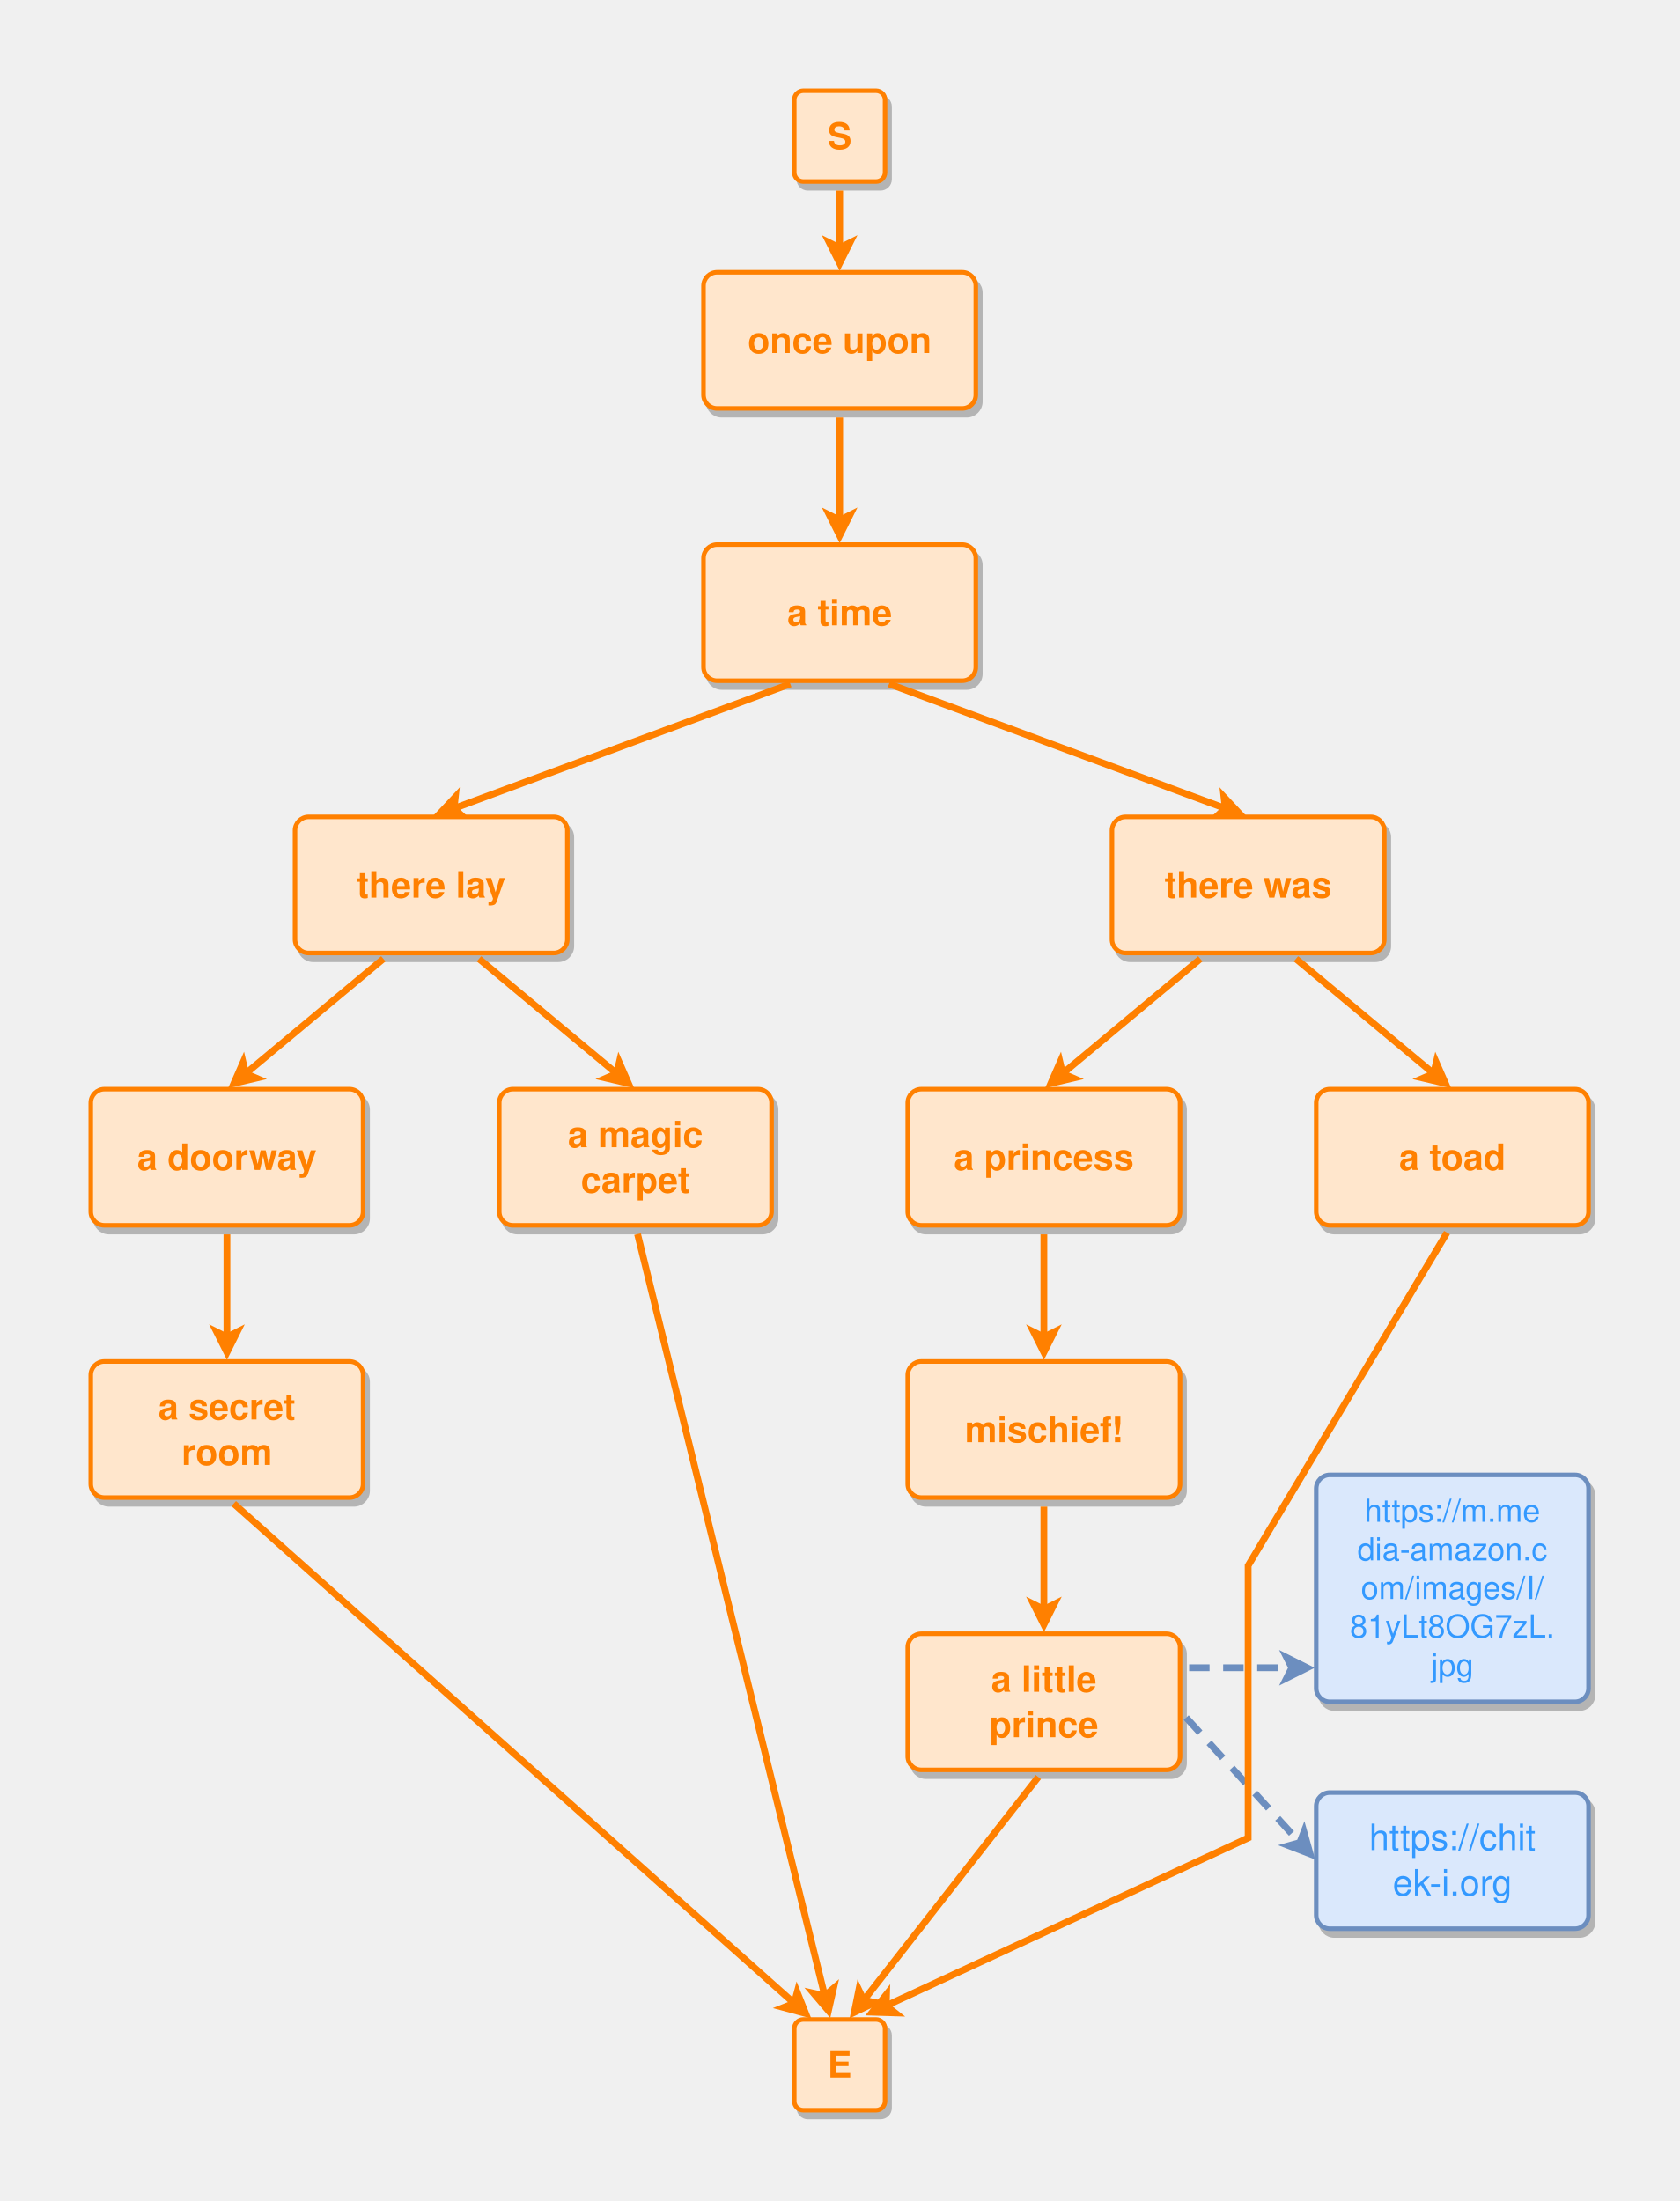
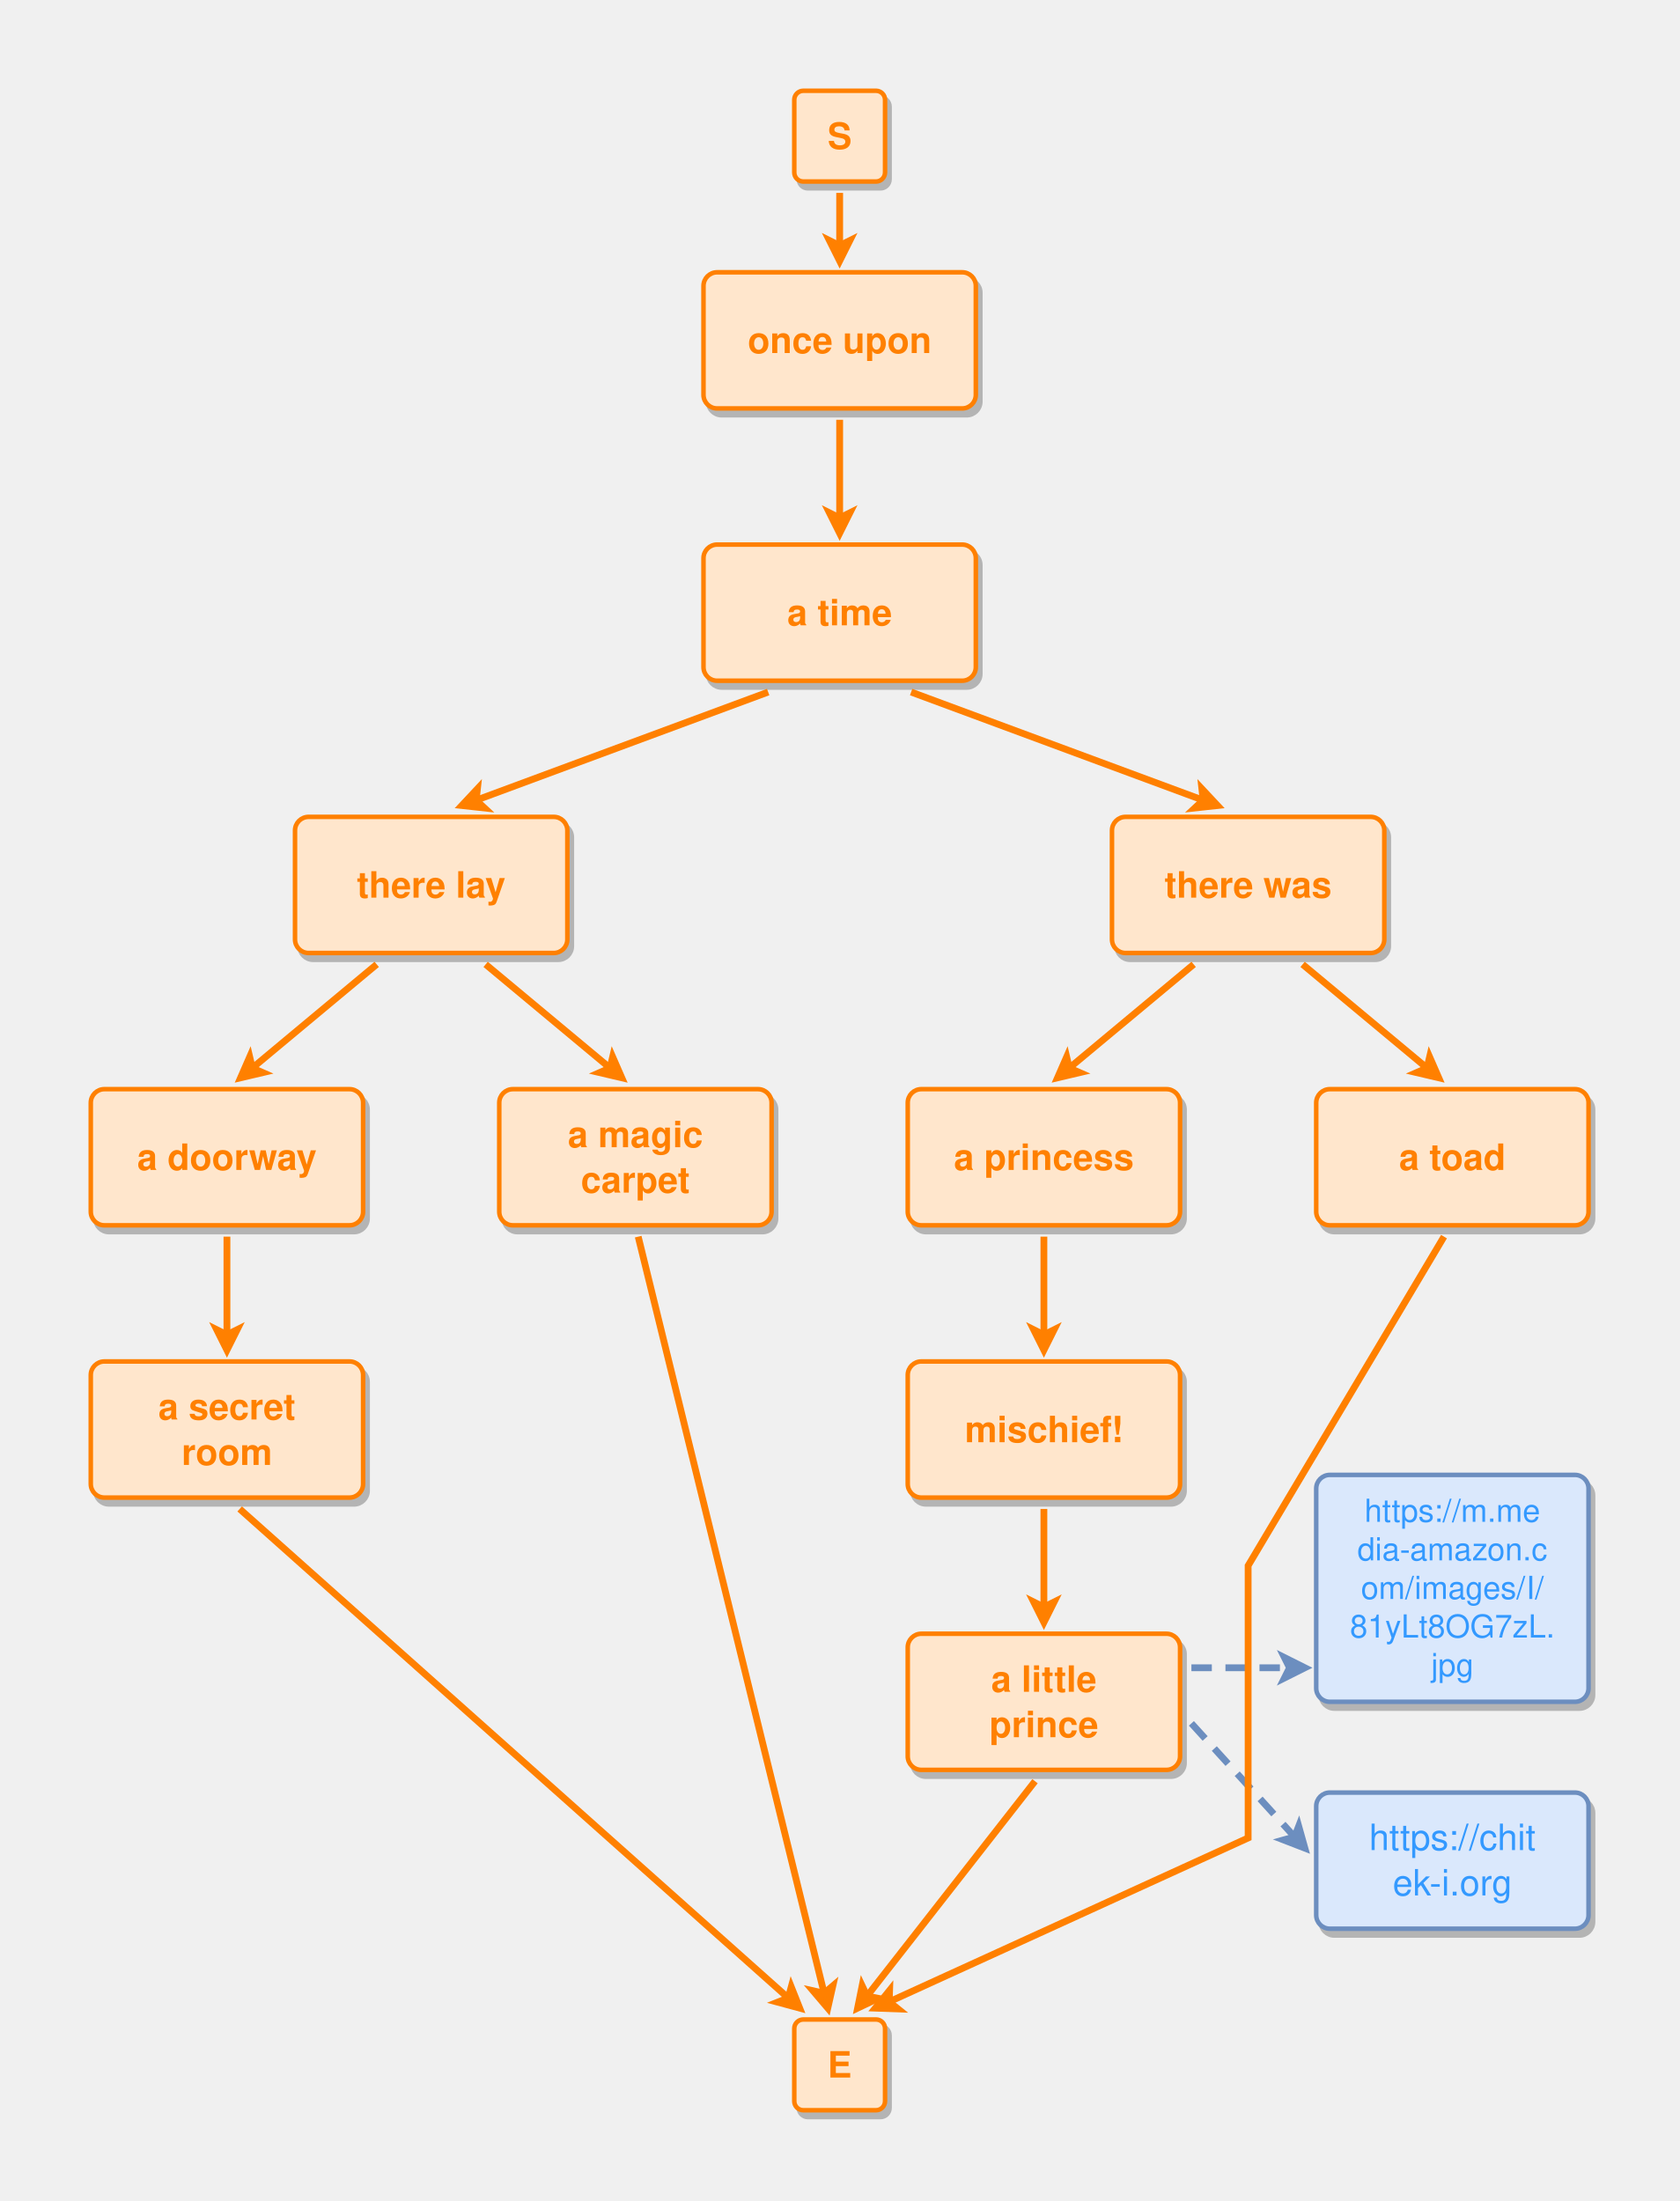
<svg xmlns="http://www.w3.org/2000/svg" width="740" height="970" viewBox="0 0 740 970">
  <defs>
  </defs>
  <g id="container-shells">
  </g>
  <g id="node-shadows">
    <rect x="40" y="480" width="120" height="60" rx="6" ry="6" fill="#000000" stroke="#000000" stroke-width="2" opacity="0.25" transform="translate(2,3)" />
    <rect x="400" y="600" width="120" height="60" rx="6" ry="6" fill="#000000" stroke="#000000" stroke-width="2" opacity="0.25" transform="translate(2,3)" />
    <rect x="310" y="120" width="120" height="60" rx="6" ry="6" fill="#000000" stroke="#000000" stroke-width="2" opacity="0.25" transform="translate(2,3)" />
    <rect x="130" y="360" width="120" height="60" rx="6" ry="6" fill="#000000" stroke="#000000" stroke-width="2" opacity="0.25" transform="translate(2,3)" />
    <rect x="490" y="360" width="120" height="60" rx="6" ry="6" fill="#000000" stroke="#000000" stroke-width="2" opacity="0.25" transform="translate(2,3)" />
    <rect x="350" y="40" width="40" height="40" rx="4" ry="4" fill="#000000" stroke="#000000" stroke-width="2" opacity="0.25" transform="translate(2,3)" />
    <rect x="350" y="890" width="40" height="40" rx="4" ry="4" fill="#000000" stroke="#000000" stroke-width="2" opacity="0.25" transform="translate(2,3)" />
    <rect x="400" y="720" width="120" height="60" rx="6" ry="6" fill="#000000" stroke="#000000" stroke-width="2" opacity="0.25" transform="translate(2,3)" />
    <rect x="220" y="480" width="120" height="60" rx="6" ry="6" fill="#000000" stroke="#000000" stroke-width="2" opacity="0.25" transform="translate(2,3)" />
    <rect x="400" y="480" width="120" height="60" rx="6" ry="6" fill="#000000" stroke="#000000" stroke-width="2" opacity="0.25" transform="translate(2,3)" />
    <rect x="40" y="600" width="120" height="60" rx="6" ry="6" fill="#000000" stroke="#000000" stroke-width="2" opacity="0.25" transform="translate(2,3)" />
    <rect x="310" y="240" width="120" height="60" rx="6" ry="6" fill="#000000" stroke="#000000" stroke-width="2" opacity="0.25" transform="translate(2,3)" />
    <rect x="580" y="480" width="120" height="60" rx="6" ry="6" fill="#000000" stroke="#000000" stroke-width="2" opacity="0.25" transform="translate(2,3)" />
    <rect x="580" y="790" width="120" height="60" rx="6" ry="6" fill="#000000" stroke="#000000" stroke-width="2" opacity="0.25" transform="translate(2,3)" />
    <rect x="580" y="650" width="120" height="100" rx="6" ry="6" fill="#000000" stroke="#000000" stroke-width="2" opacity="0.25" transform="translate(2,3)" />
  </g>
  <g id="edges">
    <g class="edge" data-edge-idx="0" data-edge-base="leadsto" data-edge-from="1" data-edge-to="5">
-       <line x1="100.00" y1="544.00" x2="100.00" y2="589.25" stroke="#ff8000" stroke-width="3" />
-       <path d="M 100.00 596.00 L 95.50 587.00 L 100.00 589.25 L 104.50 587.00 Z" fill="#ff8000" stroke="#ff8000" stroke-width="3" stroke-miterlimit="10" />
+       <line x1="100.00" y1="545.00" x2="100.00" y2="588.25" stroke="#ff8000" stroke-width="3" />
+       <path d="M 100.00 595.00 L 95.50 586.00 L 100.00 588.25 L 104.50 586.00 Z" fill="#ff8000" stroke="#ff8000" stroke-width="3" stroke-miterlimit="10" />
      <text x="100" y="566" text-anchor="middle" dominant-baseline="middle" font-family="Helvetica,Inter,Segoe UI,Arial" font-size="11" paint-order="stroke" stroke="#ffffff" stroke-width="3" stroke-linejoin="round" fill="#ff8000">
      </text>
    </g>
    <g class="edge" data-edge-idx="1" data-edge-base="leadsto" data-edge-from="10" data-edge-to="2">
-       <line x1="460.00" y1="664.00" x2="460.00" y2="709.25" stroke="#ff8000" stroke-width="3" />
-       <path d="M 460.00 716.00 L 455.50 707.00 L 460.00 709.25 L 464.50 707.00 Z" fill="#ff8000" stroke="#ff8000" stroke-width="3" stroke-miterlimit="10" />
+       <line x1="460.00" y1="665.00" x2="460.00" y2="708.25" stroke="#ff8000" stroke-width="3" />
+       <path d="M 460.00 715.00 L 455.50 706.00 L 460.00 708.25 L 464.50 706.00 Z" fill="#ff8000" stroke="#ff8000" stroke-width="3" stroke-miterlimit="10" />
      <text x="460" y="686" text-anchor="middle" dominant-baseline="middle" font-family="Helvetica,Inter,Segoe UI,Arial" font-size="11" paint-order="stroke" stroke="#ffffff" stroke-width="3" stroke-linejoin="round" fill="#ff8000">
      </text>
    </g>
    <g class="edge" data-edge-idx="2" data-edge-base="leadsto" data-edge-from="11" data-edge-to="6">
-       <line x1="370.00" y1="184.00" x2="370.00" y2="229.25" stroke="#ff8000" stroke-width="3" />
-       <path d="M 370.00 236.00 L 365.50 227.00 L 370.00 229.25 L 374.50 227.00 Z" fill="#ff8000" stroke="#ff8000" stroke-width="3" stroke-miterlimit="10" />
+       <line x1="370.00" y1="185.00" x2="370.00" y2="228.25" stroke="#ff8000" stroke-width="3" />
+       <path d="M 370.00 235.00 L 365.50 226.00 L 370.00 228.25 L 374.50 226.00 Z" fill="#ff8000" stroke="#ff8000" stroke-width="3" stroke-miterlimit="10" />
      <text x="370" y="206" text-anchor="middle" dominant-baseline="middle" font-family="Helvetica,Inter,Segoe UI,Arial" font-size="11" paint-order="stroke" stroke="#ffffff" stroke-width="3" stroke-linejoin="round" fill="#ff8000">
      </text>
    </g>
    <g class="edge" data-edge-idx="3" data-edge-base="leadsto" data-edge-from="12" data-edge-to="1">
-       <line x1="168.93" y1="422.56" x2="108.26" y2="473.12" stroke="#ff8000" stroke-width="3" />
-       <path d="M 103.07 477.44 L 107.11 468.22 L 108.26 473.12 L 112.87 475.13 Z" fill="#ff8000" stroke="#ff8000" stroke-width="3" stroke-miterlimit="10" />
+       <line x1="166.00" y1="425.00" x2="111.19" y2="470.68" stroke="#ff8000" stroke-width="3" />
+       <path d="M 106.00 475.00 L 110.03 465.78 L 111.19 470.68 L 115.79 472.70 Z" fill="#ff8000" stroke="#ff8000" stroke-width="3" stroke-miterlimit="10" />
      <text x="138" y="447" text-anchor="middle" dominant-baseline="middle" font-family="Helvetica,Inter,Segoe UI,Arial" font-size="11" paint-order="stroke" stroke="#ffffff" stroke-width="3" stroke-linejoin="round" fill="#ff8000">
      </text>
    </g>
    <g class="edge" data-edge-idx="4" data-edge-base="leadsto" data-edge-from="12" data-edge-to="3">
-       <line x1="211.07" y1="422.56" x2="271.74" y2="473.12" stroke="#ff8000" stroke-width="3" />
-       <path d="M 276.93 477.44 L 267.13 475.13 L 271.74 473.12 L 272.89 468.22 Z" fill="#ff8000" stroke="#ff8000" stroke-width="3" stroke-miterlimit="10" />
+       <line x1="214.00" y1="425.00" x2="268.81" y2="470.68" stroke="#ff8000" stroke-width="3" />
+       <path d="M 274.00 475.00 L 264.21 472.70 L 268.81 470.68 L 269.97 465.78 Z" fill="#ff8000" stroke="#ff8000" stroke-width="3" stroke-miterlimit="10" />
      <text x="241" y="447" text-anchor="middle" dominant-baseline="middle" font-family="Helvetica,Inter,Segoe UI,Arial" font-size="11" paint-order="stroke" stroke="#ffffff" stroke-width="3" stroke-linejoin="round" fill="#ff8000">
      </text>
    </g>
    <g class="edge" data-edge-idx="5" data-edge-base="leadsto" data-edge-from="13" data-edge-to="4">
-       <line x1="528.93" y1="422.56" x2="468.26" y2="473.12" stroke="#ff8000" stroke-width="3" />
-       <path d="M 463.07 477.44 L 467.11 468.22 L 468.26 473.12 L 472.87 475.13 Z" fill="#ff8000" stroke="#ff8000" stroke-width="3" stroke-miterlimit="10" />
+       <line x1="526.00" y1="425.00" x2="471.19" y2="470.68" stroke="#ff8000" stroke-width="3" />
+       <path d="M 466.00 475.00 L 470.03 465.78 L 471.19 470.68 L 475.79 472.70 Z" fill="#ff8000" stroke="#ff8000" stroke-width="3" stroke-miterlimit="10" />
      <text x="498" y="447" text-anchor="middle" dominant-baseline="middle" font-family="Helvetica,Inter,Segoe UI,Arial" font-size="11" paint-order="stroke" stroke="#ffffff" stroke-width="3" stroke-linejoin="round" fill="#ff8000">
      </text>
    </g>
    <g class="edge" data-edge-idx="6" data-edge-base="leadsto" data-edge-from="13" data-edge-to="7">
-       <line x1="571.07" y1="422.56" x2="631.74" y2="473.12" stroke="#ff8000" stroke-width="3" />
-       <path d="M 636.93 477.44 L 627.13 475.13 L 631.74 473.12 L 632.89 468.22 Z" fill="#ff8000" stroke="#ff8000" stroke-width="3" stroke-miterlimit="10" />
+       <line x1="574.00" y1="425.00" x2="628.81" y2="470.68" stroke="#ff8000" stroke-width="3" />
+       <path d="M 634.00 475.00 L 624.21 472.70 L 628.81 470.68 L 629.97 465.78 Z" fill="#ff8000" stroke="#ff8000" stroke-width="3" stroke-miterlimit="10" />
      <text x="601" y="447" text-anchor="middle" dominant-baseline="middle" font-family="Helvetica,Inter,Segoe UI,Arial" font-size="11" paint-order="stroke" stroke="#ffffff" stroke-width="3" stroke-linejoin="round" fill="#ff8000">
      </text>
    </g>
    <g class="edge" data-edge-idx="7" data-edge-base="leadsto" data-edge-from="14" data-edge-to="11">
-       <line x1="370.00" y1="84.00" x2="370.00" y2="109.25" stroke="#ff8000" stroke-width="3" />
-       <path d="M 370.00 116.00 L 365.50 107.00 L 370.00 109.25 L 374.50 107.00 Z" fill="#ff8000" stroke="#ff8000" stroke-width="3" stroke-miterlimit="10" />
+       <line x1="370.00" y1="85.00" x2="370.00" y2="108.25" stroke="#ff8000" stroke-width="3" />
+       <path d="M 370.00 115.00 L 365.50 106.00 L 370.00 108.25 L 374.50 106.00 Z" fill="#ff8000" stroke="#ff8000" stroke-width="3" stroke-miterlimit="10" />
    </g>
    <g class="edge" data-edge-idx="8" data-edge-base="leadsto" data-edge-from="2" data-edge-to="15">
-       <line x1="457.54" y1="783.15" x2="380.62" y2="881.53" stroke="#ff8000" stroke-width="3" />
-       <path d="M 376.46 886.85 L 378.46 876.99 L 380.62 881.53 L 385.55 882.53 Z" fill="#ff8000" stroke="#ff8000" stroke-width="3" stroke-miterlimit="10" />
+       <line x1="456.09" y1="785.00" x2="382.07" y2="879.68" stroke="#ff8000" stroke-width="3" />
+       <path d="M 377.91 885.00 L 379.91 875.14 L 382.07 879.68 L 387.00 880.68 Z" fill="#ff8000" stroke="#ff8000" stroke-width="3" stroke-miterlimit="10" />
    </g>
    <g class="edge" data-edge-idx="9" data-edge-base="expresses" data-edge-from="2" data-edge-to="8">
-       <line x1="522.69" y1="756.96" x2="572.77" y2="812.05" stroke="#6c8ebf" stroke-width="3" stroke-dasharray="9 6" />
-       <path d="M 577.31 817.04 L 567.93 813.41 L 572.77 812.05 L 574.58 807.35 Z" fill="#6c8ebf" stroke="#6c8ebf" stroke-width="3" stroke-miterlimit="10" />
+       <line x1="525.00" y1="759.50" x2="570.46" y2="809.51" stroke="#6c8ebf" stroke-width="3" stroke-dasharray="9 6" />
+       <path d="M 575.00 814.50 L 565.62 810.87 L 570.46 809.51 L 572.28 804.81 Z" fill="#6c8ebf" stroke="#6c8ebf" stroke-width="3" stroke-miterlimit="10" />
      <text x="547" y="784" text-anchor="middle" dominant-baseline="middle" font-family="Helvetica,Inter,Segoe UI,Arial" font-size="11" paint-order="stroke" stroke="#ffffff" stroke-width="3" stroke-linejoin="round" fill="#6c8ebf">
      </text>
    </g>
    <g class="edge" data-edge-idx="10" data-edge-base="expresses" data-edge-from="2" data-edge-to="9">
-       <line x1="524.00" y1="735.00" x2="569.25" y2="735.00" stroke="#6c8ebf" stroke-width="3" stroke-dasharray="9 6" />
-       <path d="M 576.00 735.00 L 567.00 739.50 L 569.25 735.00 L 567.00 730.50 Z" fill="#6c8ebf" stroke="#6c8ebf" stroke-width="3" stroke-miterlimit="10" />
+       <line x1="525.00" y1="735.00" x2="568.25" y2="735.00" stroke="#6c8ebf" stroke-width="3" stroke-dasharray="9 6" />
+       <path d="M 575.00 735.00 L 566.00 739.50 L 568.25 735.00 L 566.00 730.50 Z" fill="#6c8ebf" stroke="#6c8ebf" stroke-width="3" stroke-miterlimit="10" />
      <text x="546" y="735" text-anchor="middle" dominant-baseline="middle" font-family="Helvetica,Inter,Segoe UI,Arial" font-size="11" paint-order="stroke" stroke="#ffffff" stroke-width="3" stroke-linejoin="round" fill="#6c8ebf">
      </text>
    </g>
    <g class="edge" data-edge-idx="11" data-edge-base="leadsto" data-edge-from="3" data-edge-to="15">
-       <line x1="280.95" y1="543.88" x2="363.43" y2="879.56" stroke="#ff8000" stroke-width="3" />
-       <path d="M 365.05 886.12 L 358.53 878.45 L 363.43 879.56 L 367.27 876.30 Z" fill="#ff8000" stroke="#ff8000" stroke-width="3" stroke-miterlimit="10" />
+       <line x1="281.23" y1="545.00" x2="363.16" y2="878.44" stroke="#ff8000" stroke-width="3" />
+       <path d="M 364.77 885.00 L 358.25 877.33 L 363.16 878.44 L 366.99 875.19 Z" fill="#ff8000" stroke="#ff8000" stroke-width="3" stroke-miterlimit="10" />
    </g>
    <g class="edge" data-edge-idx="12" data-edge-base="leadsto" data-edge-from="4" data-edge-to="10">
-       <line x1="460.00" y1="544.00" x2="460.00" y2="589.25" stroke="#ff8000" stroke-width="3" />
-       <path d="M 460.00 596.00 L 455.50 587.00 L 460.00 589.25 L 464.50 587.00 Z" fill="#ff8000" stroke="#ff8000" stroke-width="3" stroke-miterlimit="10" />
+       <line x1="460.00" y1="545.00" x2="460.00" y2="588.25" stroke="#ff8000" stroke-width="3" />
+       <path d="M 460.00 595.00 L 455.50 586.00 L 460.00 588.25 L 464.50 586.00 Z" fill="#ff8000" stroke="#ff8000" stroke-width="3" stroke-miterlimit="10" />
      <text x="460" y="566" text-anchor="middle" dominant-baseline="middle" font-family="Helvetica,Inter,Segoe UI,Arial" font-size="11" paint-order="stroke" stroke="#ffffff" stroke-width="3" stroke-linejoin="round" fill="#ff8000">
      </text>
    </g>
    <g class="edge" data-edge-idx="13" data-edge-base="leadsto" data-edge-from="5" data-edge-to="15">
-       <line x1="102.99" y1="662.66" x2="349.98" y2="882.85" stroke="#ff8000" stroke-width="3" />
-       <path d="M 355.01 887.34 L 345.30 884.71 L 349.98 882.85 L 351.29 877.99 Z" fill="#ff8000" stroke="#ff8000" stroke-width="3" stroke-miterlimit="10" />
+       <line x1="105.61" y1="665.00" x2="347.35" y2="880.51" stroke="#ff8000" stroke-width="3" />
+       <path d="M 352.39 885.00 L 342.68 882.37 L 347.35 880.51 L 348.67 875.65 Z" fill="#ff8000" stroke="#ff8000" stroke-width="3" stroke-miterlimit="10" />
    </g>
    <g class="edge" data-edge-idx="14" data-edge-base="leadsto" data-edge-from="6" data-edge-to="12">
-       <line x1="348.25" y1="301.39" x2="200.08" y2="356.27" stroke="#ff8000" stroke-width="3" />
-       <path d="M 193.75 358.61 L 200.63 351.27 L 200.08 356.27 L 203.75 359.70 Z" fill="#ff8000" stroke="#ff8000" stroke-width="3" stroke-miterlimit="10" />
-       <text x="274" y="328" text-anchor="middle" dominant-baseline="middle" font-family="Helvetica,Inter,Segoe UI,Arial" font-size="11" paint-order="stroke" stroke="#ffffff" stroke-width="3" stroke-linejoin="round" fill="#ff8000">
+       <line x1="338.50" y1="305.00" x2="209.83" y2="352.66" stroke="#ff8000" stroke-width="3" />
+       <path d="M 203.50 355.00 L 210.38 347.65 L 209.83 352.66 L 213.50 356.09 Z" fill="#ff8000" stroke="#ff8000" stroke-width="3" stroke-miterlimit="10" />
+       <text x="273" y="328" text-anchor="middle" dominant-baseline="middle" font-family="Helvetica,Inter,Segoe UI,Arial" font-size="11" paint-order="stroke" stroke="#ffffff" stroke-width="3" stroke-linejoin="round" fill="#ff8000">
      </text>
    </g>
    <g class="edge" data-edge-idx="15" data-edge-base="leadsto" data-edge-from="6" data-edge-to="13">
-       <line x1="391.75" y1="301.39" x2="539.92" y2="356.27" stroke="#ff8000" stroke-width="3" />
-       <path d="M 546.25 358.61 L 536.25 359.70 L 539.92 356.27 L 539.37 351.27 Z" fill="#ff8000" stroke="#ff8000" stroke-width="3" stroke-miterlimit="10" />
+       <line x1="401.50" y1="305.00" x2="530.17" y2="352.66" stroke="#ff8000" stroke-width="3" />
+       <path d="M 536.50 355.00 L 526.50 356.09 L 530.17 352.66 L 529.62 347.65 Z" fill="#ff8000" stroke="#ff8000" stroke-width="3" stroke-miterlimit="10" />
      <text x="465" y="328" text-anchor="middle" dominant-baseline="middle" font-family="Helvetica,Inter,Segoe UI,Arial" font-size="11" paint-order="stroke" stroke="#ffffff" stroke-width="3" stroke-linejoin="round" fill="#ff8000">
      </text>
    </g>
    <g class="edge" data-edge-idx="16" data-edge-base="leadsto" data-edge-from="7" data-edge-to="15">
-       <polyline points="637.63,543.22 550,690 550,810 390.50,883.94" fill="none" stroke="#ff8000" stroke-width="3" />
-       <path d="M 384.37 886.78 L 390.65 878.91 L 390.50 883.94 L 394.43 887.08 Z" fill="#ff8000" stroke="#ff8000" stroke-width="3" stroke-miterlimit="10" />
+       <polyline points="636.31,545.00 550,690 550,810 391.83,882.20" fill="none" stroke="#ff8000" stroke-width="3" />
+       <path d="M 385.69 885.00 L 392.00 877.17 L 391.83 882.20 L 395.74 885.36 Z" fill="#ff8000" stroke="#ff8000" stroke-width="3" stroke-miterlimit="10" />
    </g>
  </g>
  <g id="nodes">
    <rect x="40" y="480" width="120" height="60" rx="6" ry="6" fill="#ffe6cc" stroke="#ff8000" stroke-width="2" />
    <text x="100" y="510" text-anchor="middle" dominant-baseline="middle" font-family="Helvetica,Inter,Segoe UI,Arial" font-size="16" font-weight="bold" fill="#ff8000">a doorway</text>
    <rect x="400" y="600" width="120" height="60" rx="6" ry="6" fill="#ffe6cc" stroke="#ff8000" stroke-width="2" />
    <text x="460" y="630" text-anchor="middle" dominant-baseline="middle" font-family="Helvetica,Inter,Segoe UI,Arial" font-size="16" font-weight="bold" fill="#ff8000">mischief!</text>
    <rect x="310" y="120" width="120" height="60" rx="6" ry="6" fill="#ffe6cc" stroke="#ff8000" stroke-width="2" />
    <text x="370" y="150" text-anchor="middle" dominant-baseline="middle" font-family="Helvetica,Inter,Segoe UI,Arial" font-size="16" font-weight="bold" fill="#ff8000">once upon</text>
    <rect x="130" y="360" width="120" height="60" rx="6" ry="6" fill="#ffe6cc" stroke="#ff8000" stroke-width="2" />
    <text x="190" y="390" text-anchor="middle" dominant-baseline="middle" font-family="Helvetica,Inter,Segoe UI,Arial" font-size="16" font-weight="bold" fill="#ff8000">there lay</text>
    <rect x="490" y="360" width="120" height="60" rx="6" ry="6" fill="#ffe6cc" stroke="#ff8000" stroke-width="2" />
    <text x="550" y="390" text-anchor="middle" dominant-baseline="middle" font-family="Helvetica,Inter,Segoe UI,Arial" font-size="16" font-weight="bold" fill="#ff8000">there was</text>
    <rect x="350" y="40" width="40" height="40" rx="4" ry="4" fill="#ffe6cc" stroke="#ff8000" stroke-width="2" />
    <text x="370" y="60" text-anchor="middle" dominant-baseline="middle" font-family="Helvetica,Inter,Segoe UI,Arial" font-size="16" font-weight="bold" fill="#ff8000">S</text>
    <rect x="350" y="890" width="40" height="40" rx="4" ry="4" fill="#ffe6cc" stroke="#ff8000" stroke-width="2" />
    <text x="370" y="910" text-anchor="middle" dominant-baseline="middle" font-family="Helvetica,Inter,Segoe UI,Arial" font-size="16" font-weight="bold" fill="#ff8000">E</text>
    <rect x="400" y="720" width="120" height="60" rx="6" ry="6" fill="#ffe6cc" stroke="#ff8000" stroke-width="2" />
    <text x="460" y="740" text-anchor="middle" dominant-baseline="middle" font-family="Helvetica,Inter,Segoe UI,Arial" font-size="16" font-weight="bold" fill="#ff8000">a little</text>
    <text x="460" y="760" text-anchor="middle" dominant-baseline="middle" font-family="Helvetica,Inter,Segoe UI,Arial" font-size="16" font-weight="bold" fill="#ff8000">prince</text>
    <rect x="220" y="480" width="120" height="60" rx="6" ry="6" fill="#ffe6cc" stroke="#ff8000" stroke-width="2" />
    <text x="280" y="500" text-anchor="middle" dominant-baseline="middle" font-family="Helvetica,Inter,Segoe UI,Arial" font-size="16" font-weight="bold" fill="#ff8000">a magic</text>
    <text x="280" y="520" text-anchor="middle" dominant-baseline="middle" font-family="Helvetica,Inter,Segoe UI,Arial" font-size="16" font-weight="bold" fill="#ff8000">carpet</text>
    <rect x="400" y="480" width="120" height="60" rx="6" ry="6" fill="#ffe6cc" stroke="#ff8000" stroke-width="2" />
    <text x="460" y="510" text-anchor="middle" dominant-baseline="middle" font-family="Helvetica,Inter,Segoe UI,Arial" font-size="16" font-weight="bold" fill="#ff8000">a princess</text>
    <rect x="40" y="600" width="120" height="60" rx="6" ry="6" fill="#ffe6cc" stroke="#ff8000" stroke-width="2" />
    <text x="100" y="620" text-anchor="middle" dominant-baseline="middle" font-family="Helvetica,Inter,Segoe UI,Arial" font-size="16" font-weight="bold" fill="#ff8000">a secret</text>
    <text x="100" y="640" text-anchor="middle" dominant-baseline="middle" font-family="Helvetica,Inter,Segoe UI,Arial" font-size="16" font-weight="bold" fill="#ff8000">room</text>
    <g>
      <rect x="310" y="240" width="120" height="60" rx="6" ry="6" fill="#ffe6cc" stroke="#ff8000" stroke-width="2" />
      <text x="370" y="270" text-anchor="middle" dominant-baseline="middle" font-family="Helvetica,Inter,Segoe UI,Arial" font-size="16" font-weight="bold" fill="#ff8000">a time</text>
    </g>
    <rect x="580" y="480" width="120" height="60" rx="6" ry="6" fill="#ffe6cc" stroke="#ff8000" stroke-width="2" />
    <text x="640" y="510" text-anchor="middle" dominant-baseline="middle" font-family="Helvetica,Inter,Segoe UI,Arial" font-size="16" font-weight="bold" fill="#ff8000">a toad</text>
    <rect x="580" y="790" width="120" height="60" rx="6" ry="6" fill="#dae8fc" stroke="#6c8ebf" stroke-width="2" />
    <text x="640" y="810" text-anchor="middle" dominant-baseline="middle" font-family="Helvetica,Inter,Segoe UI,Arial" font-size="16" font-weight="normal" fill="#3399ff">https://chit</text>
    <text x="640" y="830" text-anchor="middle" dominant-baseline="middle" font-family="Helvetica,Inter,Segoe UI,Arial" font-size="16" font-weight="normal" fill="#3399ff">ek-i.org</text>
    <rect x="580" y="650" width="120" height="100" rx="6" ry="6" fill="#dae8fc" stroke="#6c8ebf" stroke-width="2" />
    <text x="640" y="666" text-anchor="middle" dominant-baseline="middle" font-family="Helvetica,Inter,Segoe UI,Arial" font-size="14" font-weight="normal" fill="#3399ff">https://m.me</text>
    <text x="640" y="683" text-anchor="middle" dominant-baseline="middle" font-family="Helvetica,Inter,Segoe UI,Arial" font-size="14" font-weight="normal" fill="#3399ff">dia-amazon.c</text>
    <text x="640" y="700" text-anchor="middle" dominant-baseline="middle" font-family="Helvetica,Inter,Segoe UI,Arial" font-size="14" font-weight="normal" fill="#3399ff">om/images/I/</text>
    <text x="640" y="717" text-anchor="middle" dominant-baseline="middle" font-family="Helvetica,Inter,Segoe UI,Arial" font-size="14" font-weight="normal" fill="#3399ff">81yLt8OG7zL.</text>
    <text x="640" y="734" text-anchor="middle" dominant-baseline="middle" font-family="Helvetica,Inter,Segoe UI,Arial" font-size="14" font-weight="normal" fill="#3399ff">jpg</text>
  </g>
</svg>
